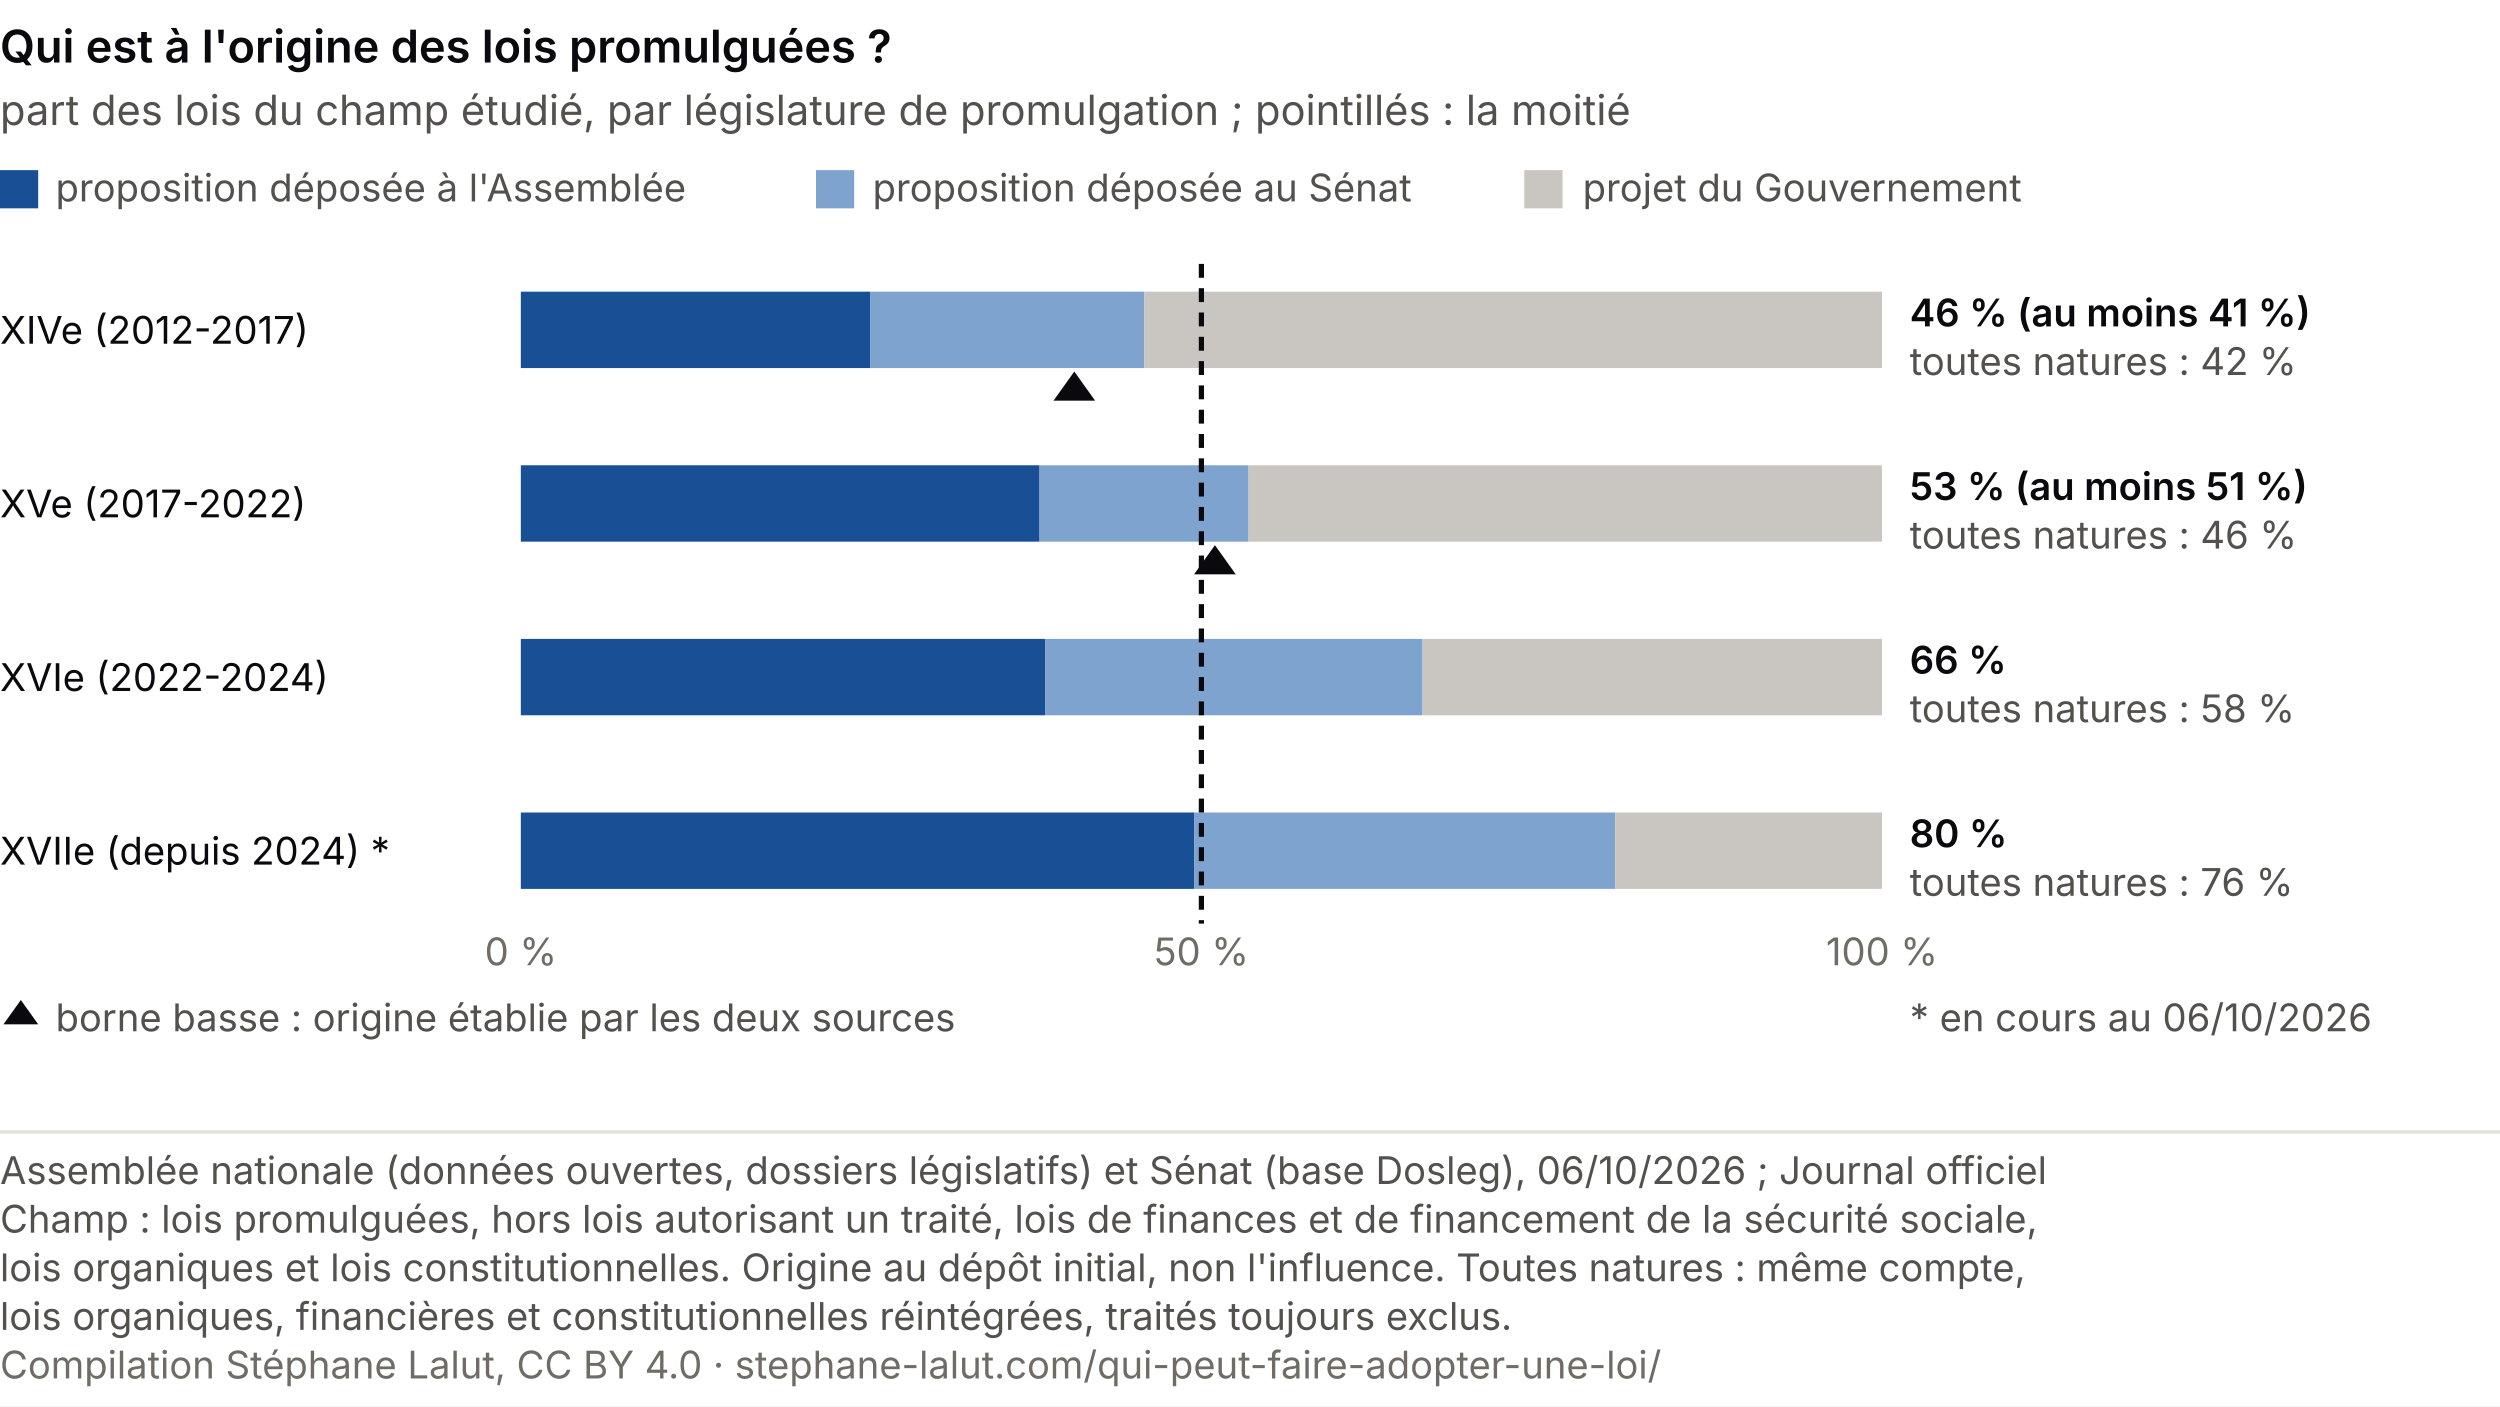
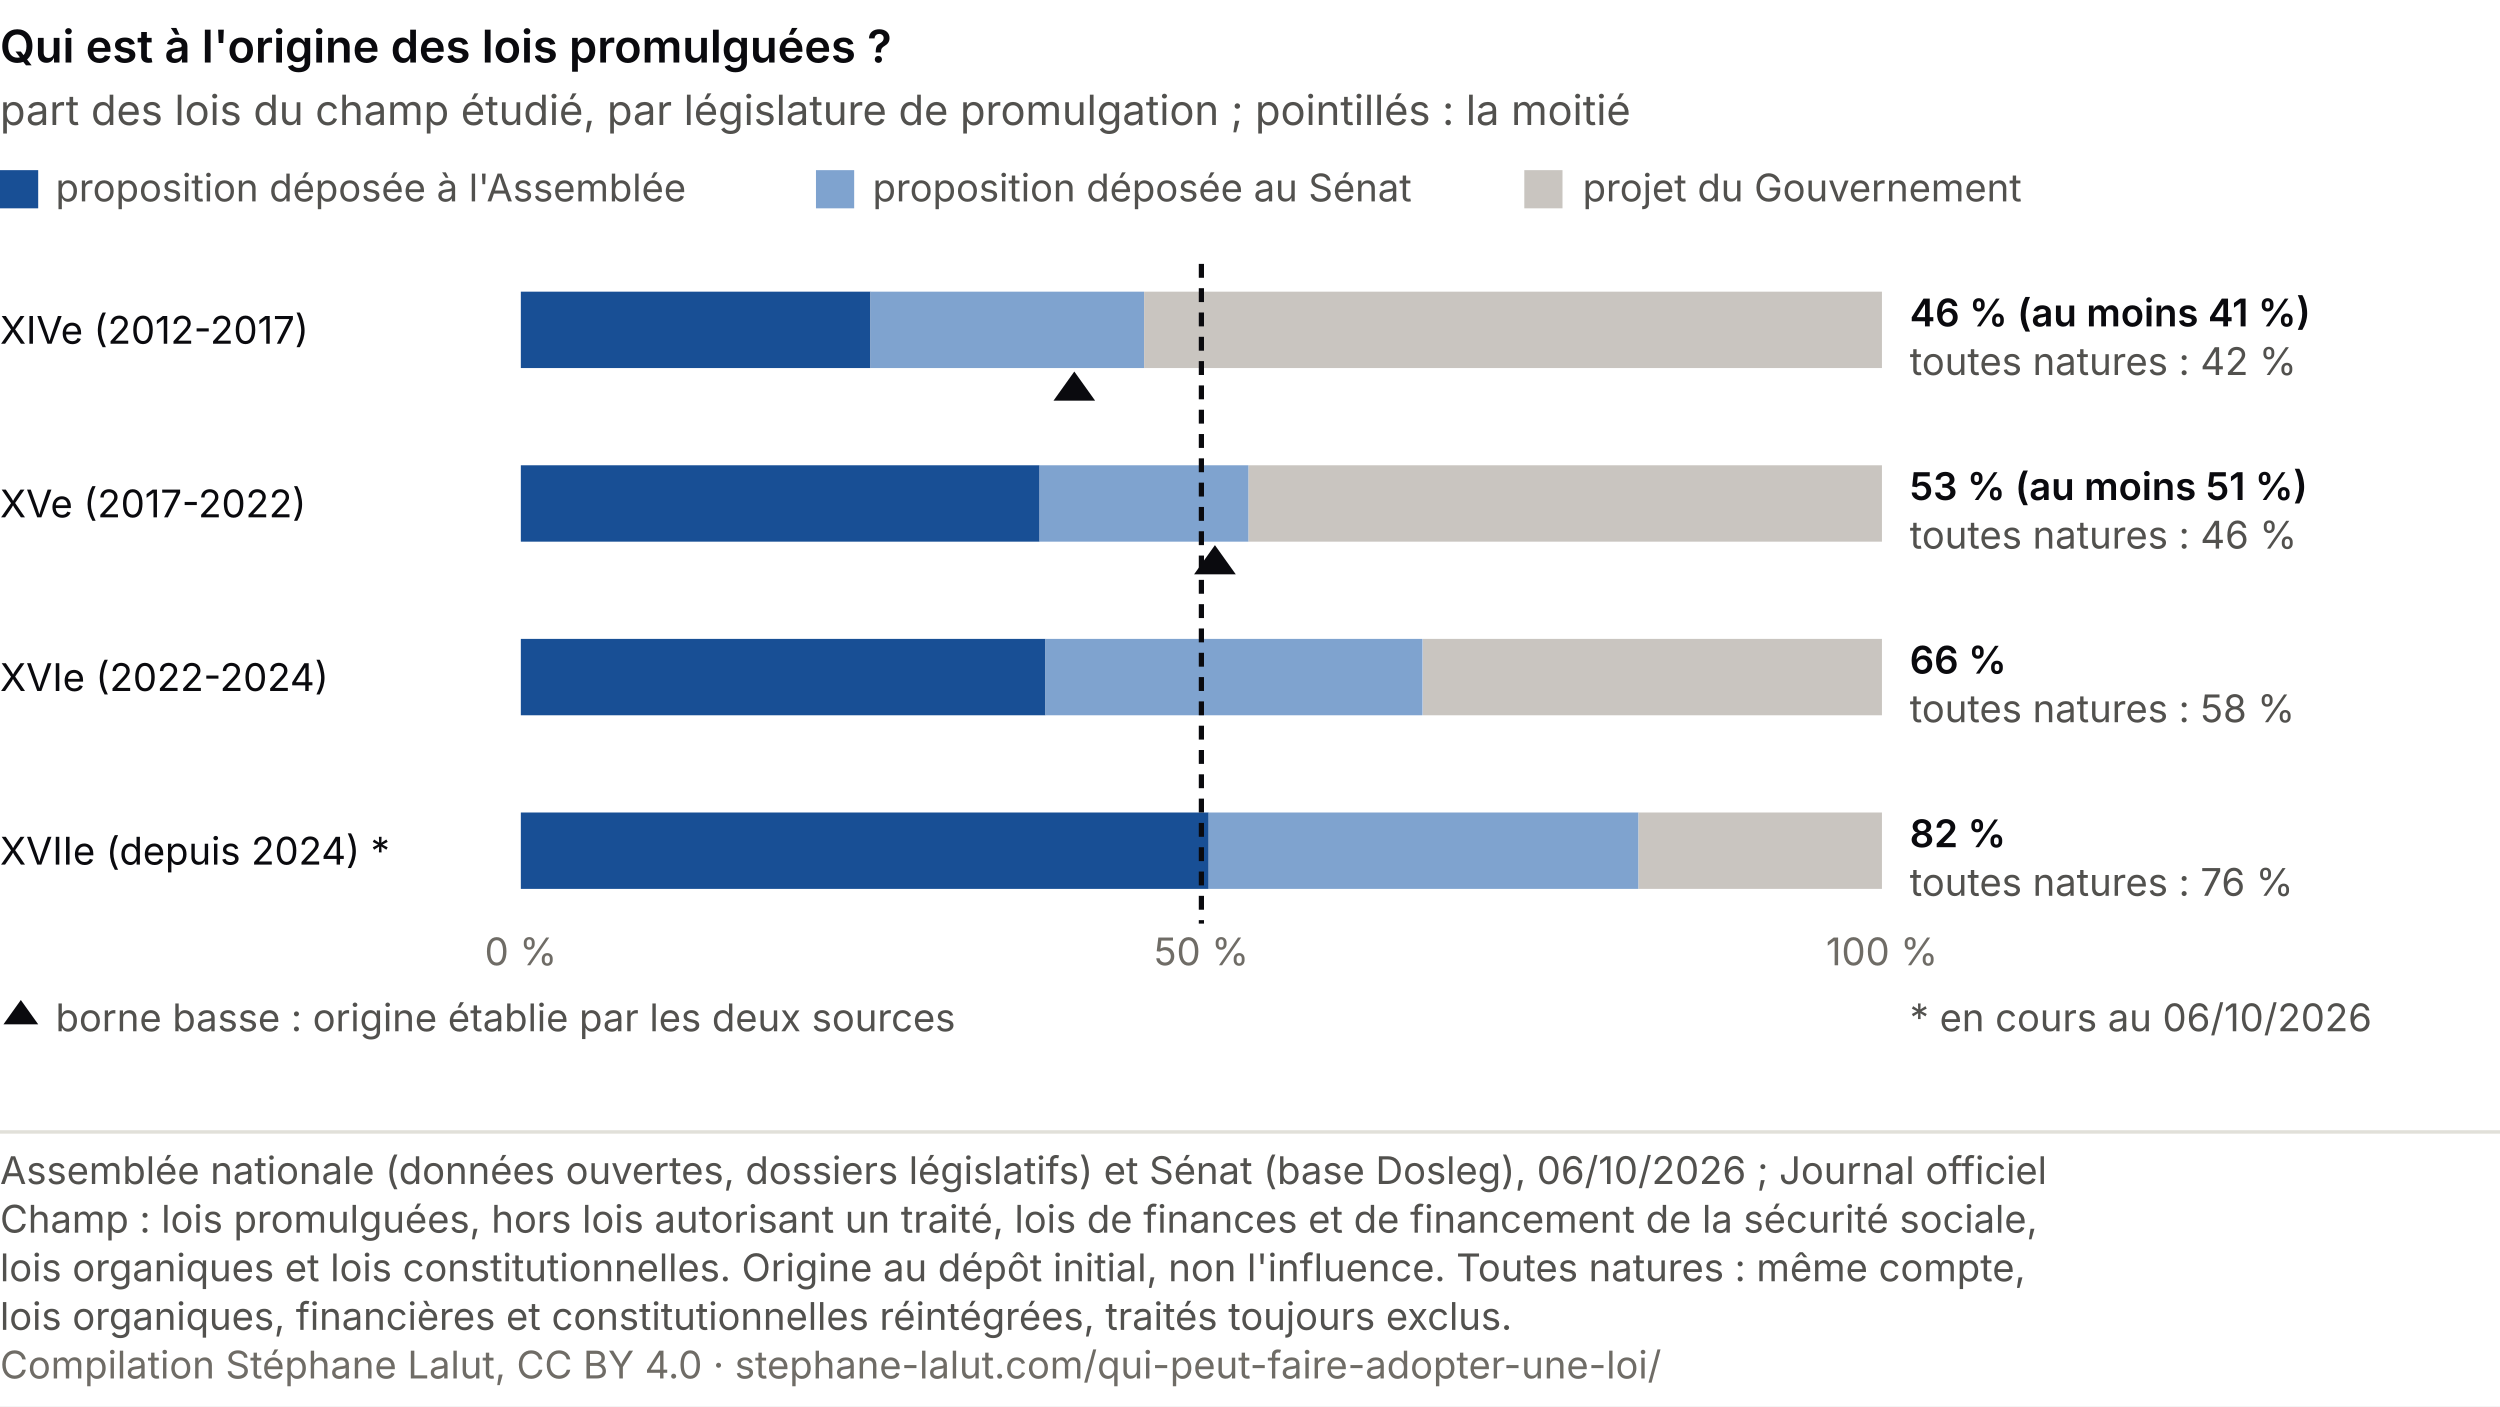
<svg xmlns="http://www.w3.org/2000/svg" viewBox="0 0 720 405" role="img" font-variant-numeric="tabular-nums" aria-labelledby="ao-t ao-d" font-family="system-ui, -apple-system, Segoe UI, sans-serif">
  <rect width="720" height="405" fill="#ffffff" />
  <text x="0.0" y="18.0" font-size="13" fill="#0A0A0E" text-anchor="start" font-weight="600">Qui est à l'origine des lois promulguées ?</text>
  <text x="0.0" y="36.0" font-size="12" fill="#52514e" text-anchor="start">part des lois du champ étudié, par législature de promulgation ; pointillés : la moitié</text>
  <rect x="0" y="49" width="11" height="11" fill="#184f95" />
  <text x="16.0" y="58.0" font-size="11" fill="#52514e" text-anchor="start">proposition déposée à l'Assemblée</text>
  <rect x="235" y="49" width="11" height="11" fill="#7fa3cf" />
  <text x="251.3" y="58.0" font-size="11" fill="#52514e" text-anchor="start">proposition déposée au Sénat</text>
  <rect x="439" y="49" width="11" height="11" fill="#c9c5c0" />
  <text x="455.8" y="58.0" font-size="11" fill="#52514e" text-anchor="start">projet du Gouvernement</text>
  <text x="0.0" y="99.0" font-size="11" fill="#0A0A0E" text-anchor="start">XIVe (2012-2017)</text>
  <rect x="150.0" y="84" width="100.7" height="22" fill="#184f95" />
  <rect x="250.7" y="84" width="78.8" height="22" fill="#7fa3cf" />
  <rect x="329.5" y="84" width="212.5" height="22" fill="#c9c5c0" />
  <polygon points="309.4,107.0 303.4,115.4 315.4,115.4" fill="#0A0A0E" />
  <text x="550.0" y="94.0" font-size="11" fill="#0A0A0E" text-anchor="start" font-weight="600">46 % (au moins 41 %)</text>
  <text x="550.0" y="108.0" font-size="11" fill="#52514e" text-anchor="start">toutes natures : 42 %</text>
  <text x="0.0" y="149.0" font-size="11" fill="#0A0A0E" text-anchor="start">XVe (2017-2022)</text>
  <rect x="150.0" y="134" width="149.4" height="22" fill="#184f95" />
  <rect x="299.4" y="134" width="60.2" height="22" fill="#7fa3cf" />
  <rect x="359.6" y="134" width="182.4" height="22" fill="#c9c5c0" />
  <polygon points="349.9,157.0 343.9,165.4 355.9,165.4" fill="#0A0A0E" />
  <text x="550.0" y="144.0" font-size="11" fill="#0A0A0E" text-anchor="start" font-weight="600">53 % (au moins 51 %)</text>
  <text x="550.0" y="158.0" font-size="11" fill="#52514e" text-anchor="start">toutes natures : 46 %</text>
  <text x="0.0" y="199.0" font-size="11" fill="#0A0A0E" text-anchor="start">XVIe (2022-2024)</text>
  <rect x="150.0" y="184" width="151.1" height="22" fill="#184f95" />
  <rect x="301.1" y="184" width="108.6" height="22" fill="#7fa3cf" />
  <rect x="409.8" y="184" width="132.2" height="22" fill="#c9c5c0" />
  <text x="550.0" y="194.0" font-size="11" fill="#0A0A0E" text-anchor="start" font-weight="600">66 %</text>
  <text x="550.0" y="208.0" font-size="11" fill="#52514e" text-anchor="start">toutes natures : 58 %</text>
  <text x="0.0" y="249.0" font-size="11" fill="#0A0A0E" text-anchor="start">XVIIe (depuis 2024) *</text>
-   <rect x="150.0" y="234" width="194.0" height="22" fill="#184f95" />
-   <rect x="344.0" y="234" width="121.2" height="22" fill="#7fa3cf" />
-   <rect x="465.2" y="234" width="76.8" height="22" fill="#c9c5c0" />
-   <text x="550.0" y="244.0" font-size="11" fill="#0A0A0E" text-anchor="start" font-weight="600">80 %</text>
+   <rect x="150.0" y="234" width="198.1" height="22" fill="#184f95" />
+   <rect x="348.1" y="234" width="123.8" height="22" fill="#7fa3cf" />
+   <rect x="471.9" y="234" width="70.1" height="22" fill="#c9c5c0" />
+   <text x="550.0" y="244.0" font-size="11" fill="#0A0A0E" text-anchor="start" font-weight="600">82 %</text>
  <text x="550.0" y="258.0" font-size="11" fill="#52514e" text-anchor="start">toutes natures : 76 %</text>
  <line x1="346.0" y1="76" x2="346.0" y2="266" stroke="#0A0A0E" stroke-width="1.5" stroke-dasharray="4 3" />
  <text x="150.0" y="278.0" font-size="11" fill="#6f6c66" text-anchor="middle">0 %</text>
  <text x="346.0" y="278.0" font-size="11" fill="#6f6c66" text-anchor="middle">50 %</text>
  <text x="542.0" y="278.0" font-size="11" fill="#6f6c66" text-anchor="middle">100 %</text>
  <polygon points="6.0,288.0 1.0,295.0 11.0,295.0" fill="#0A0A0E" />
  <text x="16.0" y="297.0" font-size="11" fill="#52514e" text-anchor="start">borne basse : origine établie par les deux sources</text>
  <text x="550.0" y="297.0" font-size="11" fill="#52514e" text-anchor="start">* en cours au 06/10/2026</text>
  <line x1="0" y1="326.0" x2="720" y2="326.0" stroke="#e1e0d9" />
  <text class="pied-source" x="0" y="341.0" font-size="11" fill="#52514e">Assemblée nationale (données ouvertes, dossiers législatifs) et Sénat (base Dosleg), 06/10/2026 ; Journal officiel</text>
  <text class="pied-note" x="0" y="355.0" font-size="11" fill="#52514e">Champ : lois promulguées, hors lois autorisant un traité, lois de finances et de financement de la sécurité sociale,</text>
  <text class="pied-note" x="0" y="369.0" font-size="11" fill="#52514e">lois organiques et lois constitutionnelles. Origine au dépôt initial, non l'influence. Toutes natures : même compte,</text>
  <text class="pied-note" x="0" y="383.0" font-size="11" fill="#52514e">lois organiques, financières et constitutionnelles réintégrées, traités toujours exclus.</text>
-   <text class="pied-licence" x="0" y="397.0" font-size="11" fill="#6f6c66">Compilation Stéphane Lalut, CC BY 4.0 · stephane-lalut.com/qui-peut-faire-adopter-une-loi/</text>
+   <text class="pied-licence" x="0" y="397.0" font-size="11" fill="#6f6c66">Compilation Stéphane Lalut, CC BY 4.0 · stephane-lalut.com/qui-peut-faire-adopter-une-loi/</text>
</svg>
